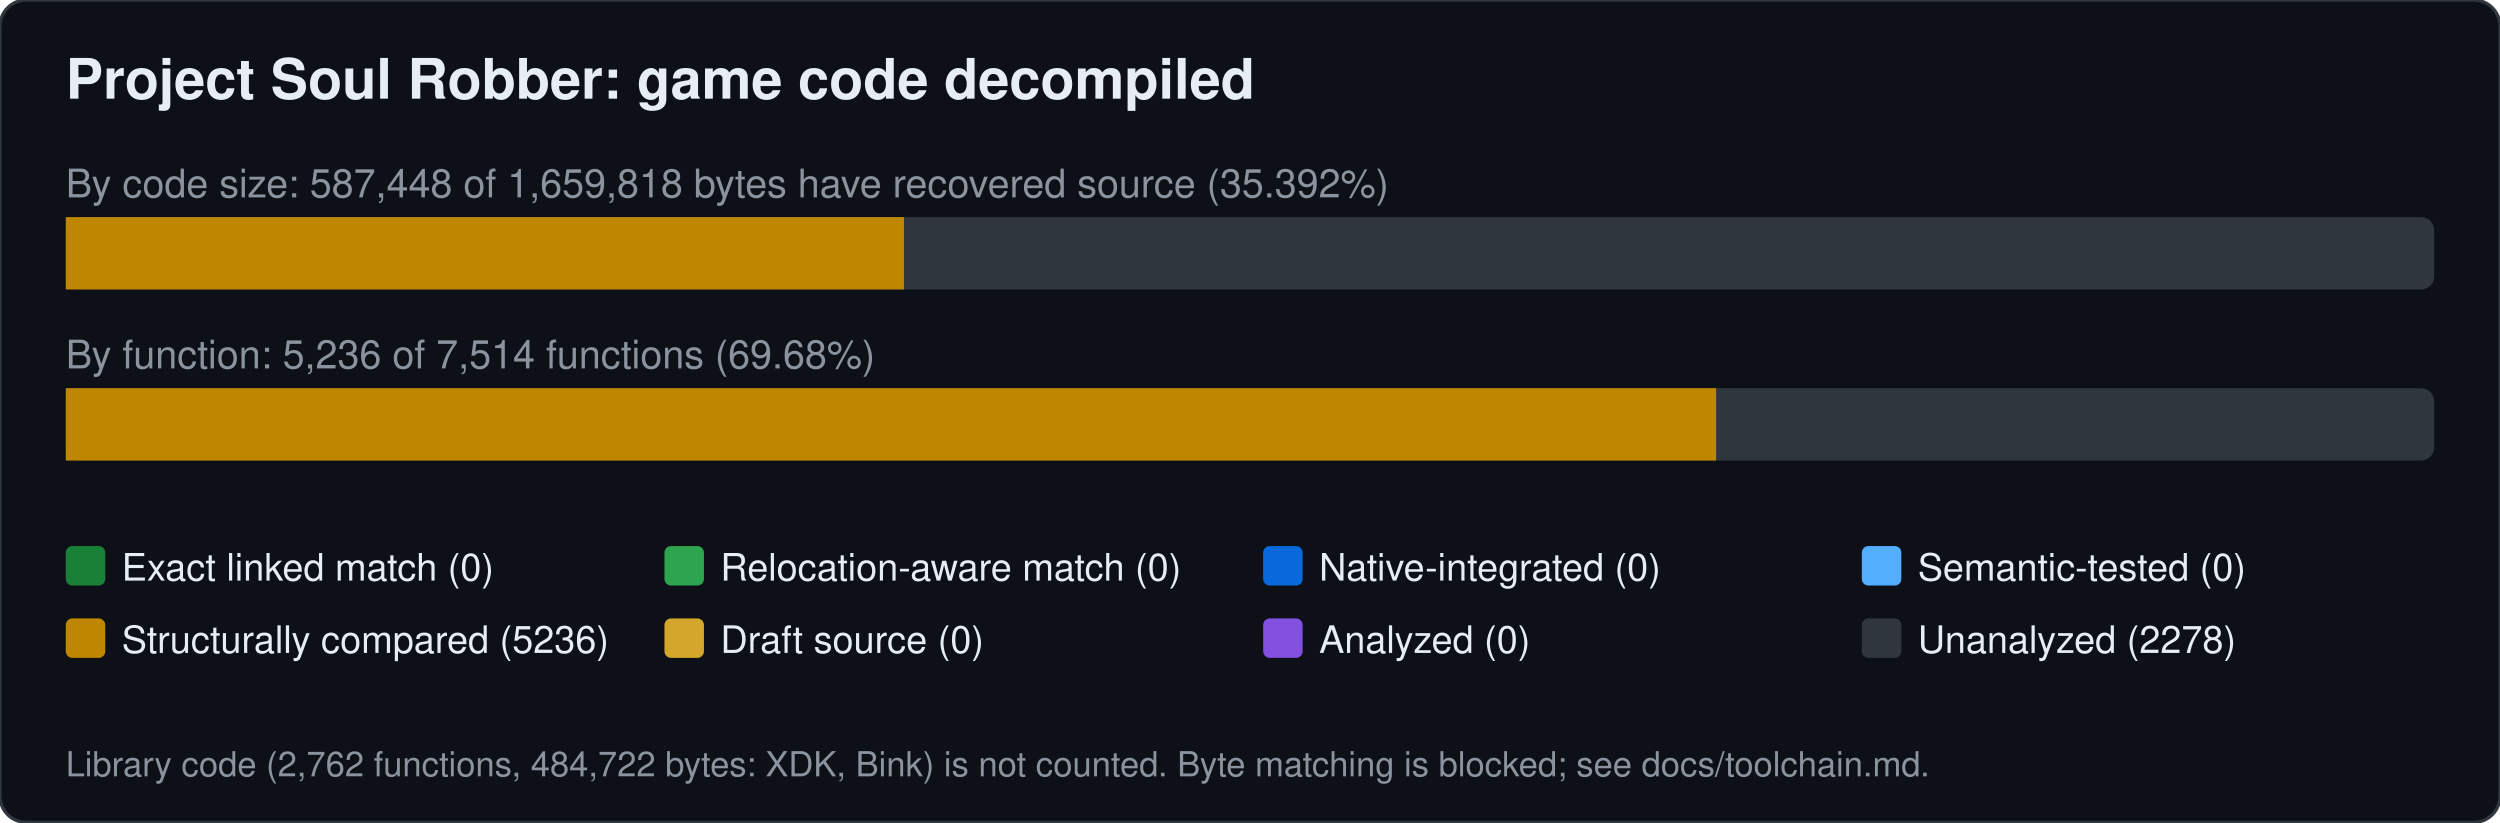
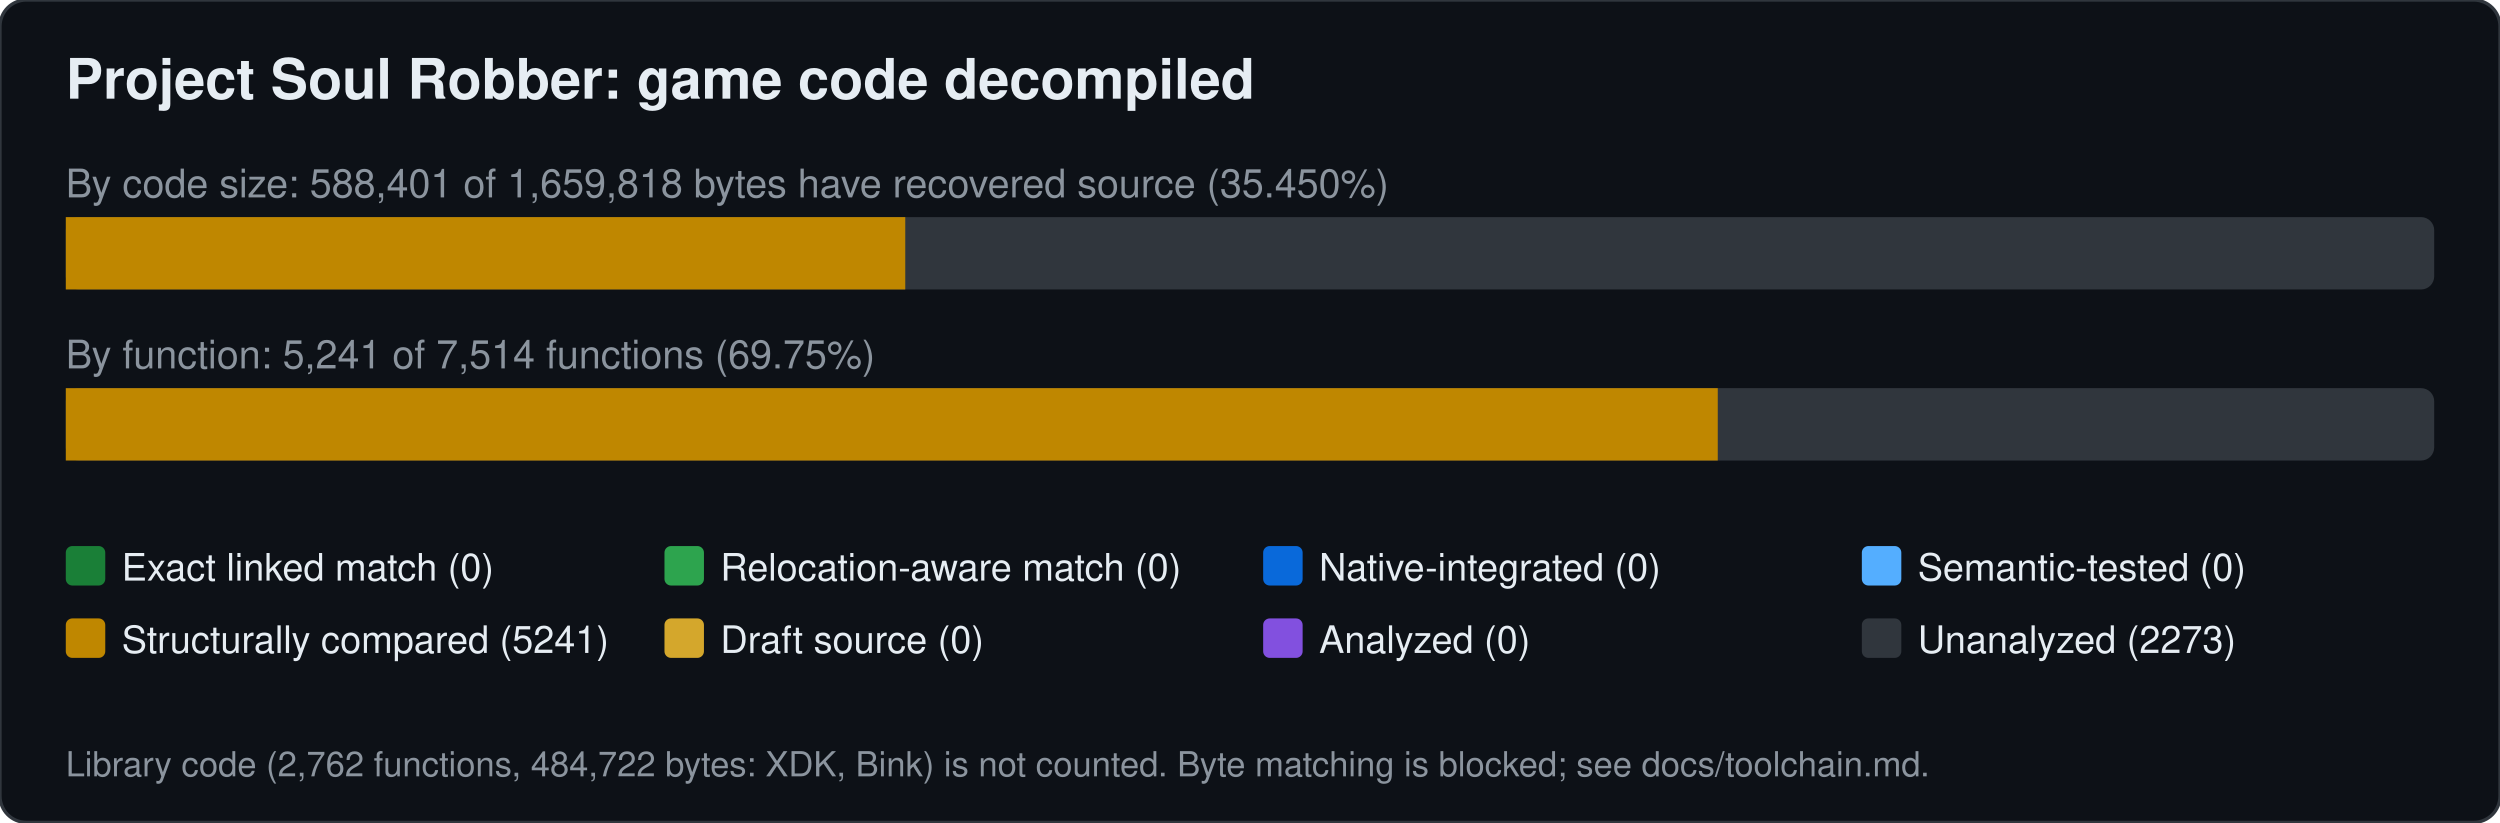
<svg xmlns="http://www.w3.org/2000/svg" width="760" height="250" viewBox="0 0 760 250" font-family="Segoe UI,Helvetica,Arial,sans-serif">
  <rect width="760" height="250" rx="8" fill="#0d1117" stroke="#30363d" />
  <text x="20" y="30" font-size="17" font-weight="600" fill="#e6edf3">Project Soul Robber: game code decompiled</text>
-   <text x="20" y="60" font-size="12" fill="#8b949e">By code size: 587,448 of 1,659,818 bytes have recovered source (35.392%)</text>
+   <text x="20" y="60" font-size="12" fill="#8b949e">By code size: 588,401 of 1,659,818 bytes have recovered source (35.450%)</text>
  <rect x="20" y="66" width="720" height="22" rx="4" fill="#30363d" />
-   <rect x="20.0" y="66" width="254.8" height="22" fill="#bf8700" />
-   <text x="20" y="112" font-size="12" fill="#8b949e">By function: 5,236 of 7,514 functions (69.68%)</text>
+   <rect x="20.0" y="66" width="255.2" height="22" fill="#bf8700" />
+   <text x="20" y="112" font-size="12" fill="#8b949e">By function: 5,241 of 7,514 functions (69.75%)</text>
  <rect x="20" y="118" width="720" height="22" rx="4" fill="#30363d" />
-   <rect x="20.0" y="118" width="501.7" height="22" fill="#bf8700" />
+   <rect x="20.0" y="118" width="502.2" height="22" fill="#bf8700" />
  <rect x="20" y="166" width="12" height="12" rx="2" fill="#1a7f37" />
  <text x="37" y="176.5" font-size="11.5" fill="#e6edf3">Exact linked match (0)</text>
  <rect x="202" y="166" width="12" height="12" rx="2" fill="#2da44e" />
  <text x="219" y="176.5" font-size="11.5" fill="#e6edf3">Relocation-aware match (0)</text>
  <rect x="384" y="166" width="12" height="12" rx="2" fill="#0969da" />
  <text x="401" y="176.5" font-size="11.5" fill="#e6edf3">Native-integrated (0)</text>
  <rect x="566" y="166" width="12" height="12" rx="2" fill="#54aeff" />
  <text x="583" y="176.5" font-size="11.5" fill="#e6edf3">Semantic-tested (0)</text>
  <rect x="20" y="188" width="12" height="12" rx="2" fill="#bf8700" />
-   <text x="37" y="198.5" font-size="11.5" fill="#e6edf3">Structurally compared (5236)</text>
+   <text x="37" y="198.5" font-size="11.5" fill="#e6edf3">Structurally compared (5241)</text>
  <rect x="202" y="188" width="12" height="12" rx="2" fill="#d4a72c" />
  <text x="219" y="198.5" font-size="11.5" fill="#e6edf3">Draft source (0)</text>
  <rect x="384" y="188" width="12" height="12" rx="2" fill="#8250df" />
  <text x="401" y="198.5" font-size="11.5" fill="#e6edf3">Analyzed (0)</text>
  <rect x="566" y="188" width="12" height="12" rx="2" fill="#30363d" />
-   <text x="583" y="198.5" font-size="11.5" fill="#e6edf3">Unanalyzed (2278)</text>
+   <text x="583" y="198.5" font-size="11.5" fill="#e6edf3">Unanalyzed (2273)</text>
  <text x="20" y="236" font-size="10.5" fill="#8b949e">Library code (2,762 functions, 484,722 bytes: XDK, Bink) is not counted. Byte matching is blocked; see docs/toolchain.md.</text>
</svg>
